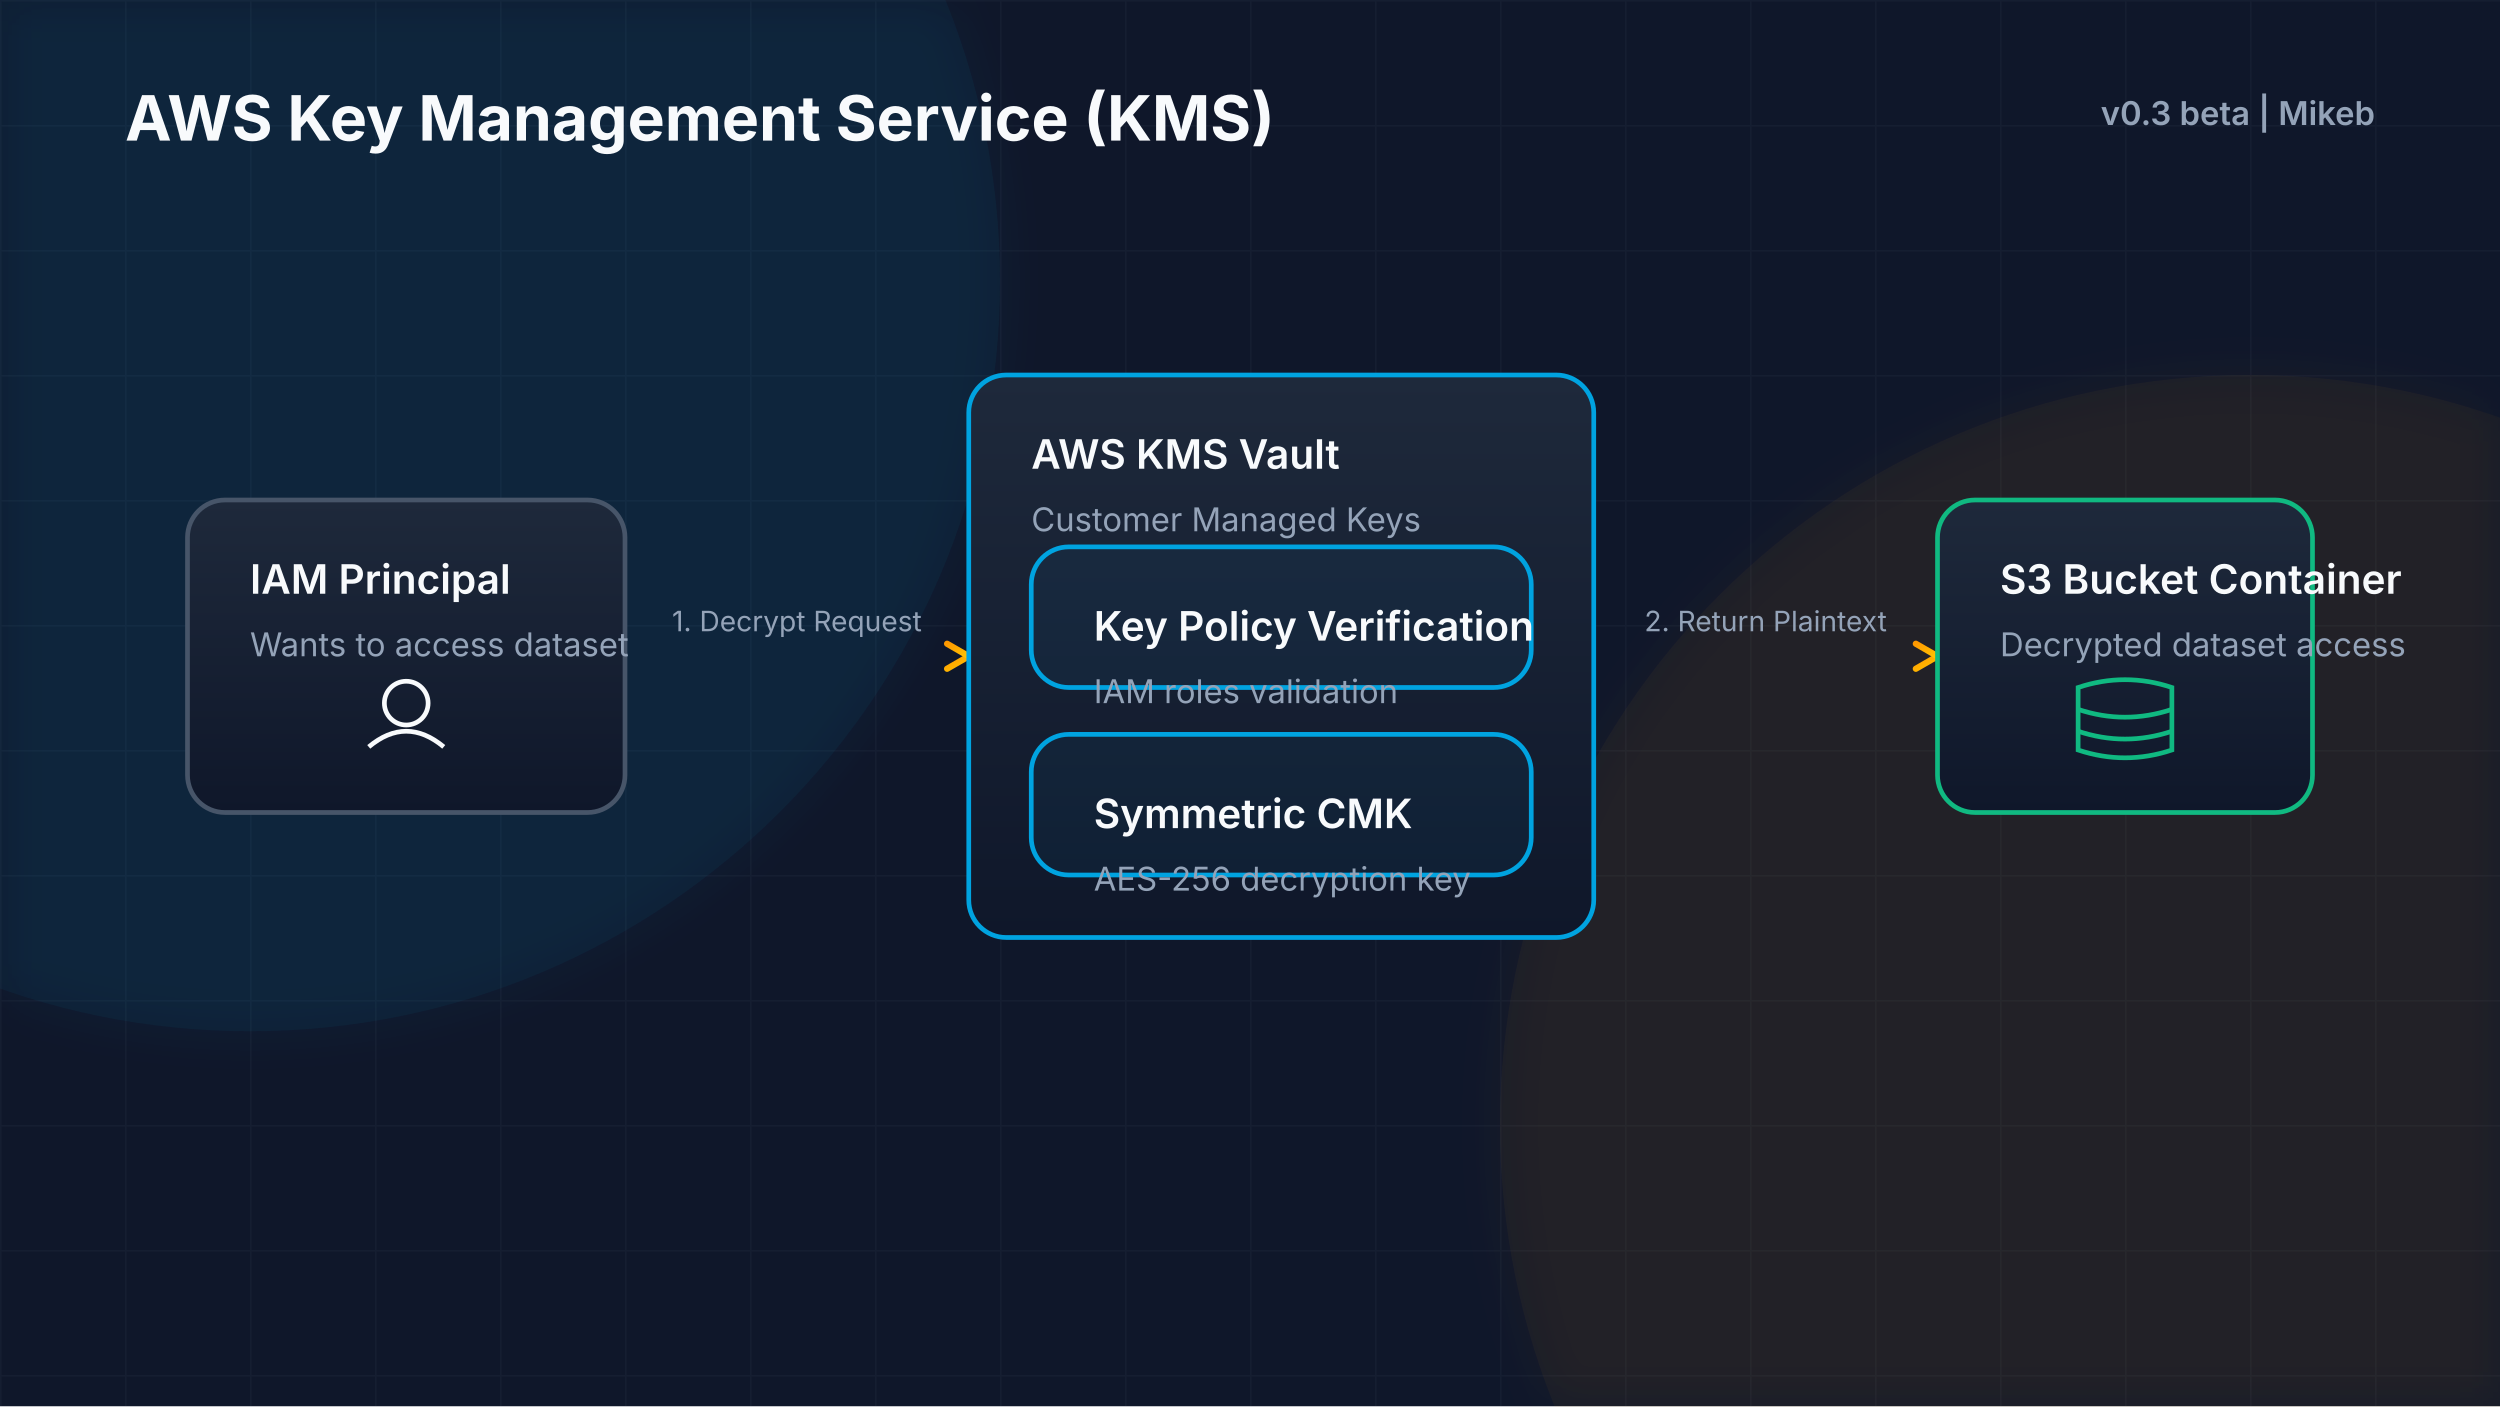
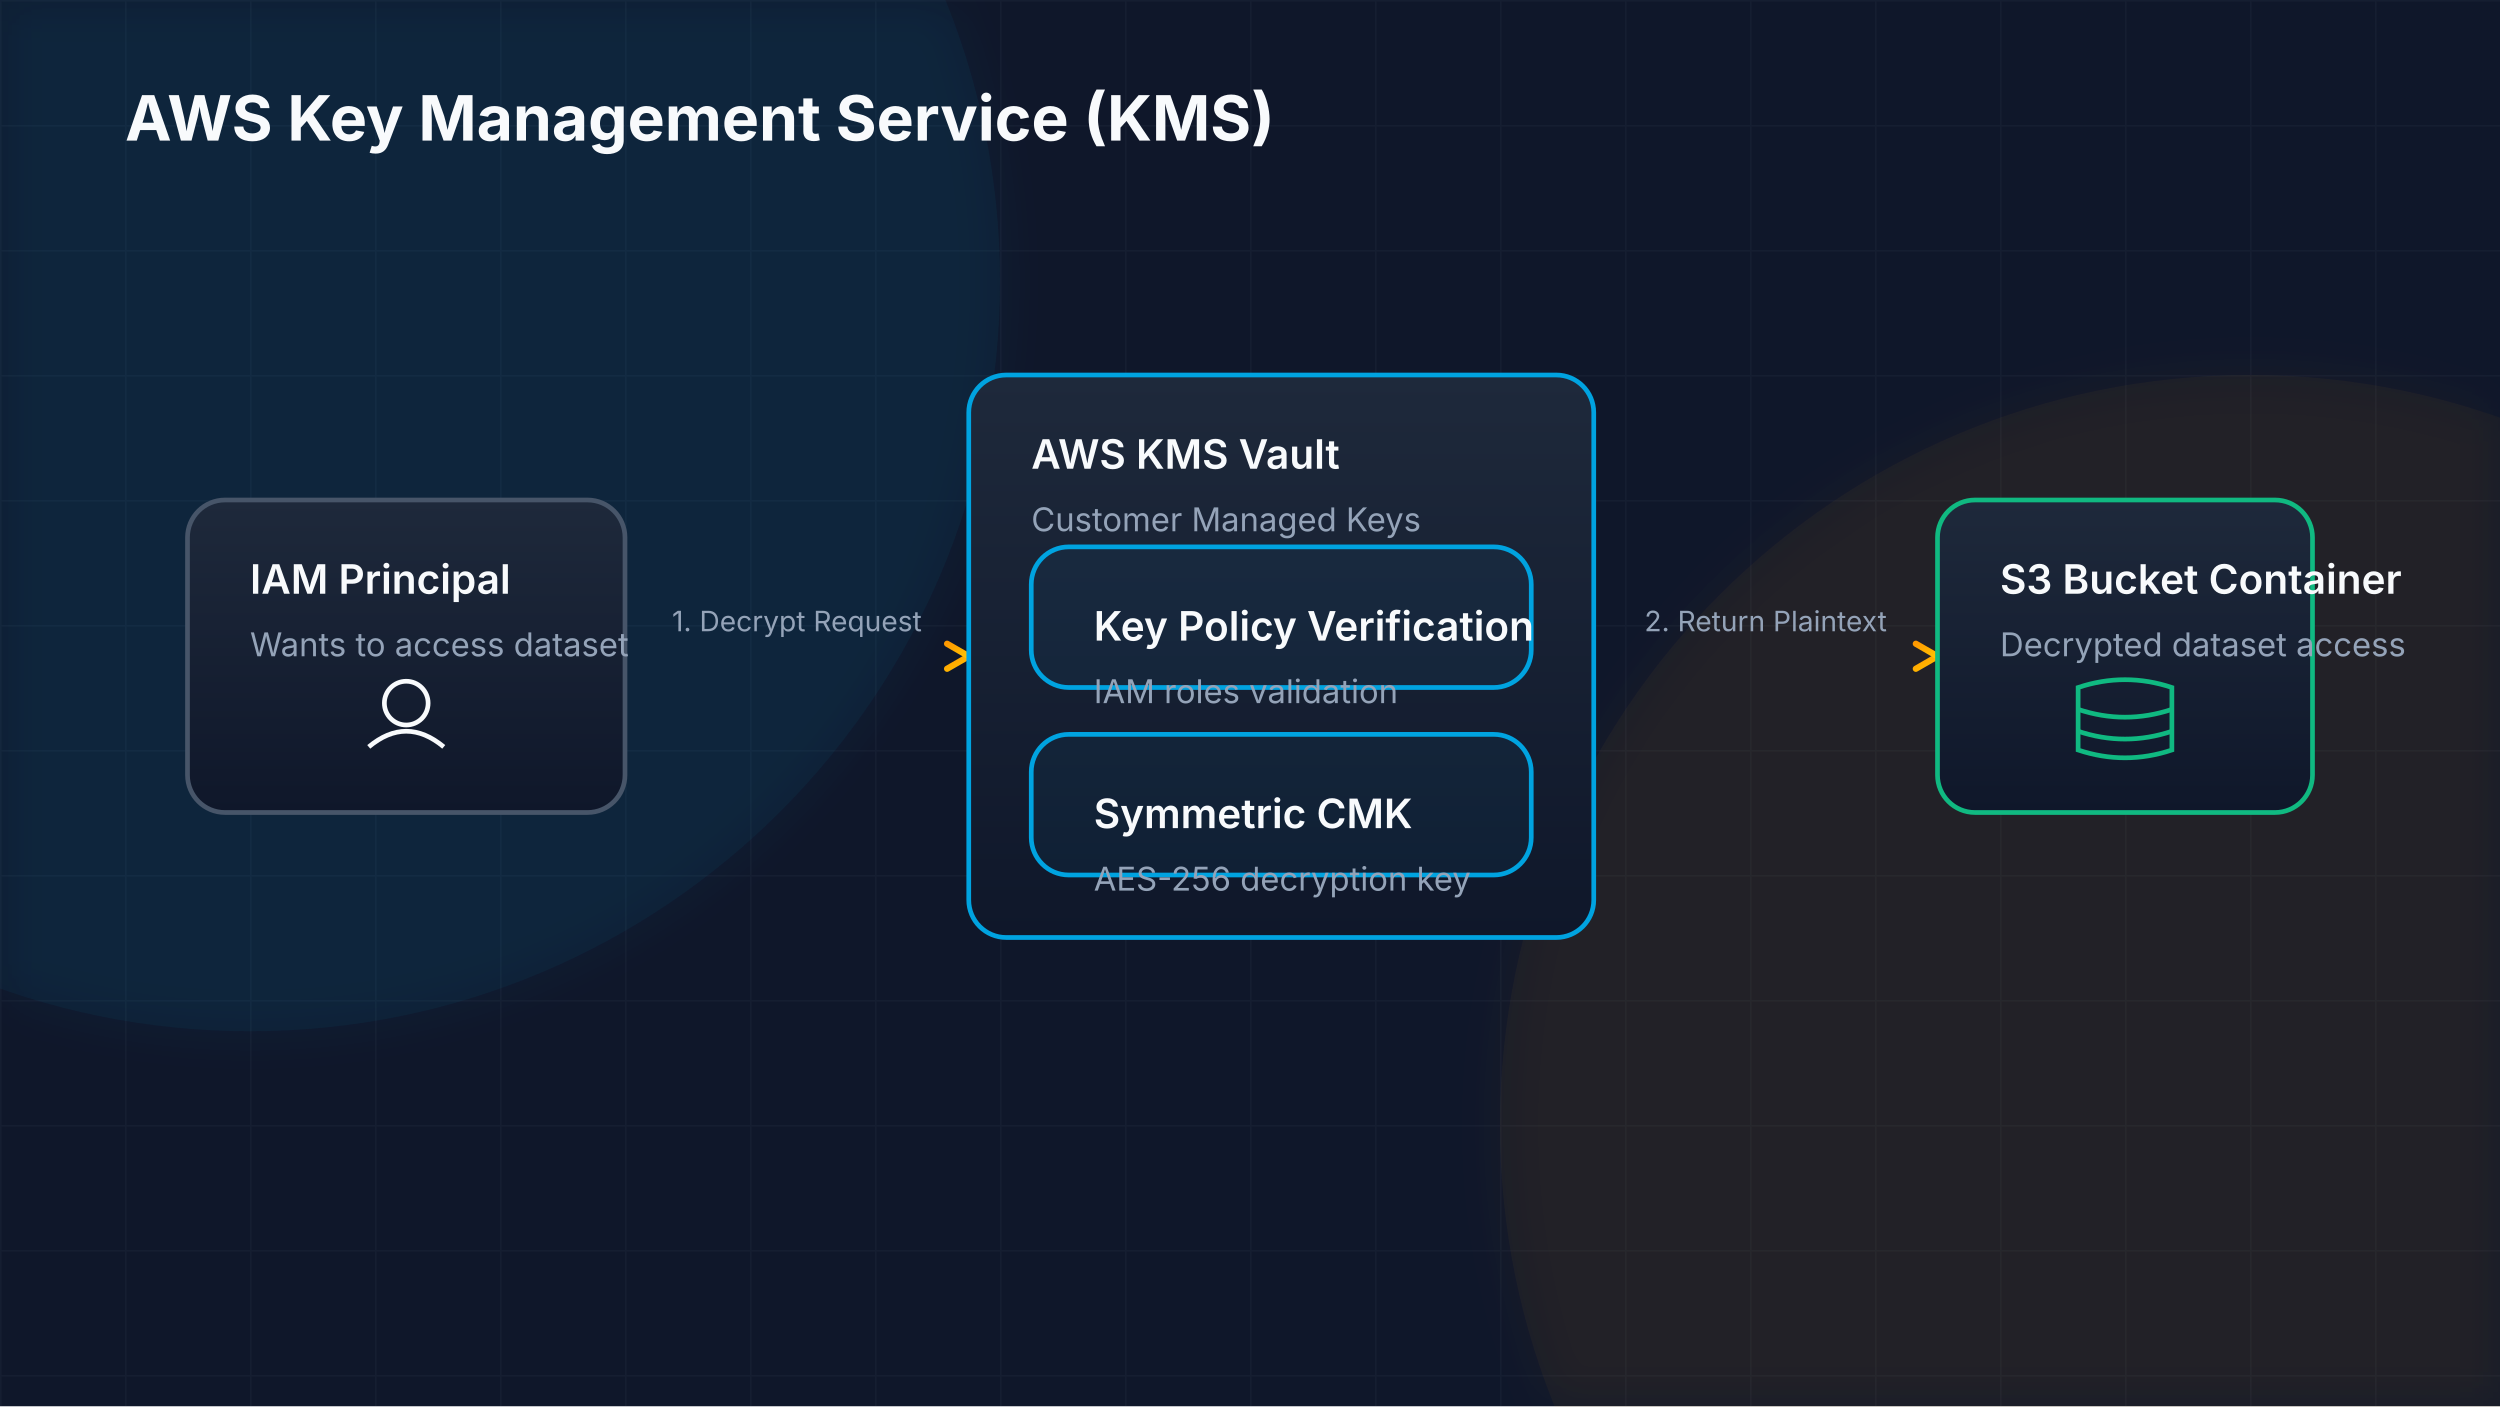
<svg xmlns="http://www.w3.org/2000/svg" viewBox="0 0 800 450" width="100%" height="100%">
  <defs>
    <linearGradient id="aws-orange" x1="0%" y1="0%" x2="100%" y2="100%">
      <stop offset="0%" stop-color="#FF9900" />
      <stop offset="100%" stop-color="#FFC400" />
    </linearGradient>
    <linearGradient id="cloud-blue" x1="0%" y1="0%" x2="100%" y2="100%">
      <stop offset="0%" stop-color="#00A3E0" />
      <stop offset="100%" stop-color="#1D70B8" />
    </linearGradient>
    <linearGradient id="success-green" x1="0%" y1="0%" x2="100%" y2="100%">
      <stop offset="0%" stop-color="#10B981" />
      <stop offset="100%" stop-color="#059669" />
    </linearGradient>
    <linearGradient id="alert-red" x1="0%" y1="0%" x2="100%" y2="100%">
      <stop offset="0%" stop-color="#EF4444" />
      <stop offset="100%" stop-color="#DC2626" />
    </linearGradient>
    <linearGradient id="warning-gold" x1="0%" y1="0%" x2="100%" y2="100%">
      <stop offset="0%" stop-color="#F59E0B" />
      <stop offset="100%" stop-color="#D97706" />
    </linearGradient>
    <linearGradient id="dark-card" x1="0%" y1="0%" x2="0%" y2="100%">
      <stop offset="0%" stop-color="#1E293B" />
      <stop offset="100%" stop-color="#0F172A" />
    </linearGradient>
    <linearGradient id="purple-glow" x1="0%" y1="0%" x2="100%" y2="100%">
      <stop offset="0%" stop-color="#8B5CF6" />
      <stop offset="100%" stop-color="#6D28D9" />
    </linearGradient>
    <filter id="glow-orange" x="-20%" y="-20%" width="140%" height="140%">
      <feGaussianBlur stdDeviation="8" result="blur" />
      <feComposite in="SourceGraphic" in2="blur" operator="over" />
    </filter>
    <filter id="glow-blue" x="-20%" y="-20%" width="140%" height="140%">
      <feGaussianBlur stdDeviation="8" result="blur" />
      <feComposite in="SourceGraphic" in2="blur" operator="over" />
    </filter>
    <pattern id="grid" width="40" height="40" patternUnits="userSpaceOnUse">
      <path d="M 40 0 L 0 0 0 40" fill="none" stroke="rgba(148, 163, 184, 0.05)" stroke-width="1" />
    </pattern>
  </defs>
  <rect width="800" height="450" fill="#0F172A" />
  <rect width="800" height="450" fill="url(#grid)" />
  <circle cx="80" cy="90" r="240" fill="rgba(0, 163, 224, 0.05)" filter="url(#glow-blue)" />
  <circle cx="720" cy="360" r="240" fill="rgba(255, 153, 0, 0.04)" filter="url(#glow-orange)" />
  <text x="40" y="45" font-family="Inter, system-ui, sans-serif" font-size="20" font-weight="700" fill="#F8FAFC">AWS Key Management Service (KMS)</text>
-   <text x="760" y="40" font-family="Inter, system-ui, sans-serif" font-size="10.5" font-weight="600" fill="#94A3B8" text-anchor="end">v0.3 beta | Mikeb</text>
  <rect x="60" y="160" width="140" height="100" rx="12" fill="url(#dark-card)" stroke="#475569" stroke-width="1.5" />
  <text x="80" y="190" font-family="Inter, system-ui, sans-serif" font-size="13" font-weight="600" fill="#F8FAFC">IAM Principal</text>
  <text x="80" y="210" font-family="Inter, system-ui, sans-serif" font-size="10.5" fill="#94A3B8">Wants to access dataset</text>
  <g transform="translate(115, 215)">
    <circle cx="15" cy="10" r="7" fill="none" stroke="#F8FAFC" stroke-width="1.5" />
    <path d="M 3,24 Q 15,14 27,24" fill="none" stroke="#F8FAFC" stroke-width="1.5" />
  </g>
  <line x1="200" y1="210" x2="310" y2="210" stroke="url(#aws-orange)" stroke-width="2" stroke-linecap="round" />
  <line x1="310" y1="210" x2="303.072" y2="214.0" stroke="url(#aws-orange)" stroke-width="2" stroke-linecap="round" />
  <line x1="310" y1="210" x2="303.072" y2="206.0" stroke="url(#aws-orange)" stroke-width="2" stroke-linecap="round" />
  <text x="255.0" y="202.0" font-family="Inter" font-size="9" fill="#94A3B8" text-anchor="middle">1. Decrypt Request</text>
  <rect x="310" y="120" width="200" height="180" rx="12" fill="url(#dark-card)" stroke="#00A3E0" stroke-width="1.5" />
  <text x="330" y="150" font-family="Inter, system-ui, sans-serif" font-size="13" font-weight="600" fill="#F8FAFC">AWS KMS Vault</text>
  <text x="330" y="170" font-family="Inter, system-ui, sans-serif" font-size="10.5" fill="#94A3B8">Customer Managed Keys</text>
  <rect x="330" y="175" width="160" height="45" rx="12" fill="rgba(0,163,224,0.05)" stroke="#00A3E0" stroke-width="1.5" />
  <text x="350" y="205" font-family="Inter, system-ui, sans-serif" font-size="13" font-weight="600" fill="#F8FAFC">Key Policy Verification</text>
  <text x="350" y="225" font-family="Inter, system-ui, sans-serif" font-size="10.5" fill="#94A3B8">IAM roles validation</text>
  <rect x="330" y="235" width="160" height="45" rx="12" fill="rgba(0,163,224,0.05)" stroke="#00A3E0" stroke-width="1.5" />
  <text x="350" y="265" font-family="Inter, system-ui, sans-serif" font-size="13" font-weight="600" fill="#F8FAFC">Symmetric CMK</text>
  <text x="350" y="285" font-family="Inter, system-ui, sans-serif" font-size="10.5" fill="#94A3B8">AES-256 decryption key</text>
  <line x1="510" y1="210" x2="620" y2="210" stroke="url(#aws-orange)" stroke-width="2" stroke-linecap="round" />
  <line x1="620" y1="210" x2="613.072" y2="214.0" stroke="url(#aws-orange)" stroke-width="2" stroke-linecap="round" />
  <line x1="620" y1="210" x2="613.072" y2="206.0" stroke="url(#aws-orange)" stroke-width="2" stroke-linecap="round" />
  <text x="565.0" y="202.0" font-family="Inter" font-size="9" fill="#94A3B8" text-anchor="middle">2. Return Plaintext</text>
  <rect x="620" y="160" width="120" height="100" rx="12" fill="url(#dark-card)" stroke="#10B981" stroke-width="1.5" />
  <text x="640" y="190" font-family="Inter, system-ui, sans-serif" font-size="13" font-weight="600" fill="#F8FAFC">S3 Bucket Container</text>
  <text x="640" y="210" font-family="Inter, system-ui, sans-serif" font-size="10.5" fill="#94A3B8">Decrypted dataset access</text>
  <g transform="translate(665, 215)">
    <path d="M 0,5 Q 15,0 30,5 L 30,25 Q 15,30 0,25 Z" fill="none" stroke="#10B981" stroke-width="1.5" />
    <path d="M 0,12 Q 15,17 30,12" fill="none" stroke="#10B981" stroke-width="1.5" />
    <path d="M 0,19 Q 15,24 30,19" fill="none" stroke="#10B981" stroke-width="1.5" />
  </g>
</svg>
